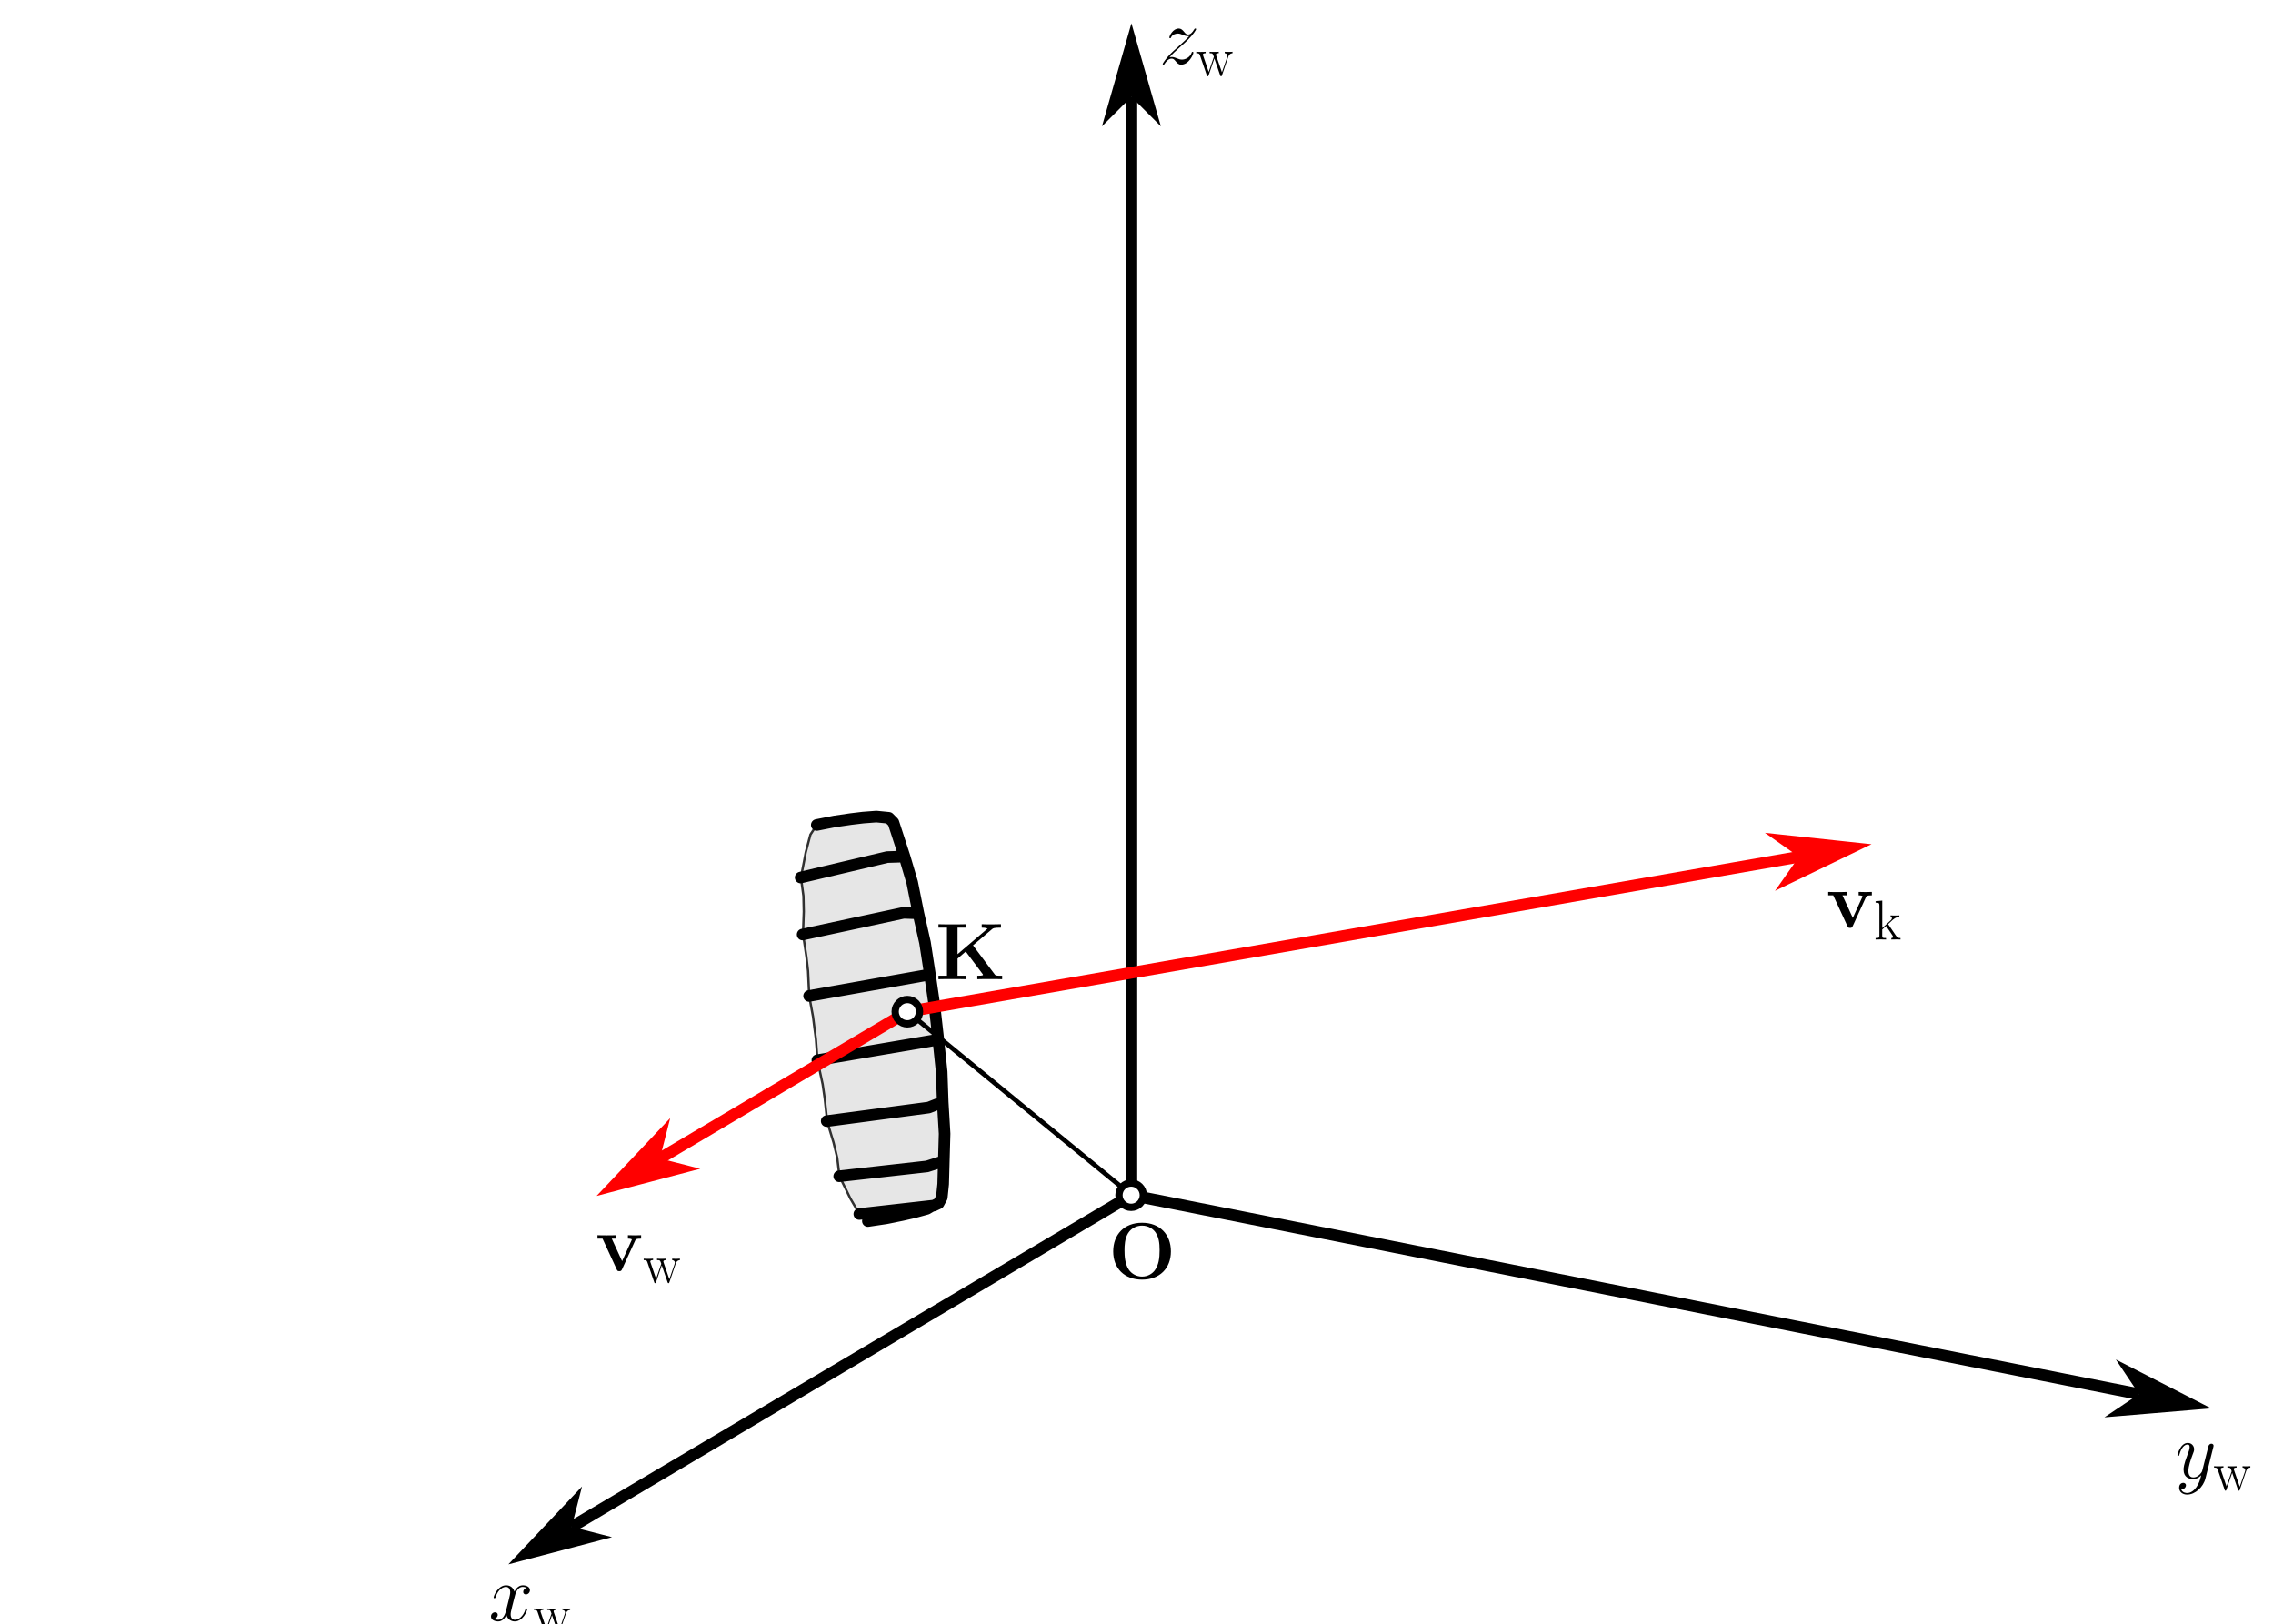
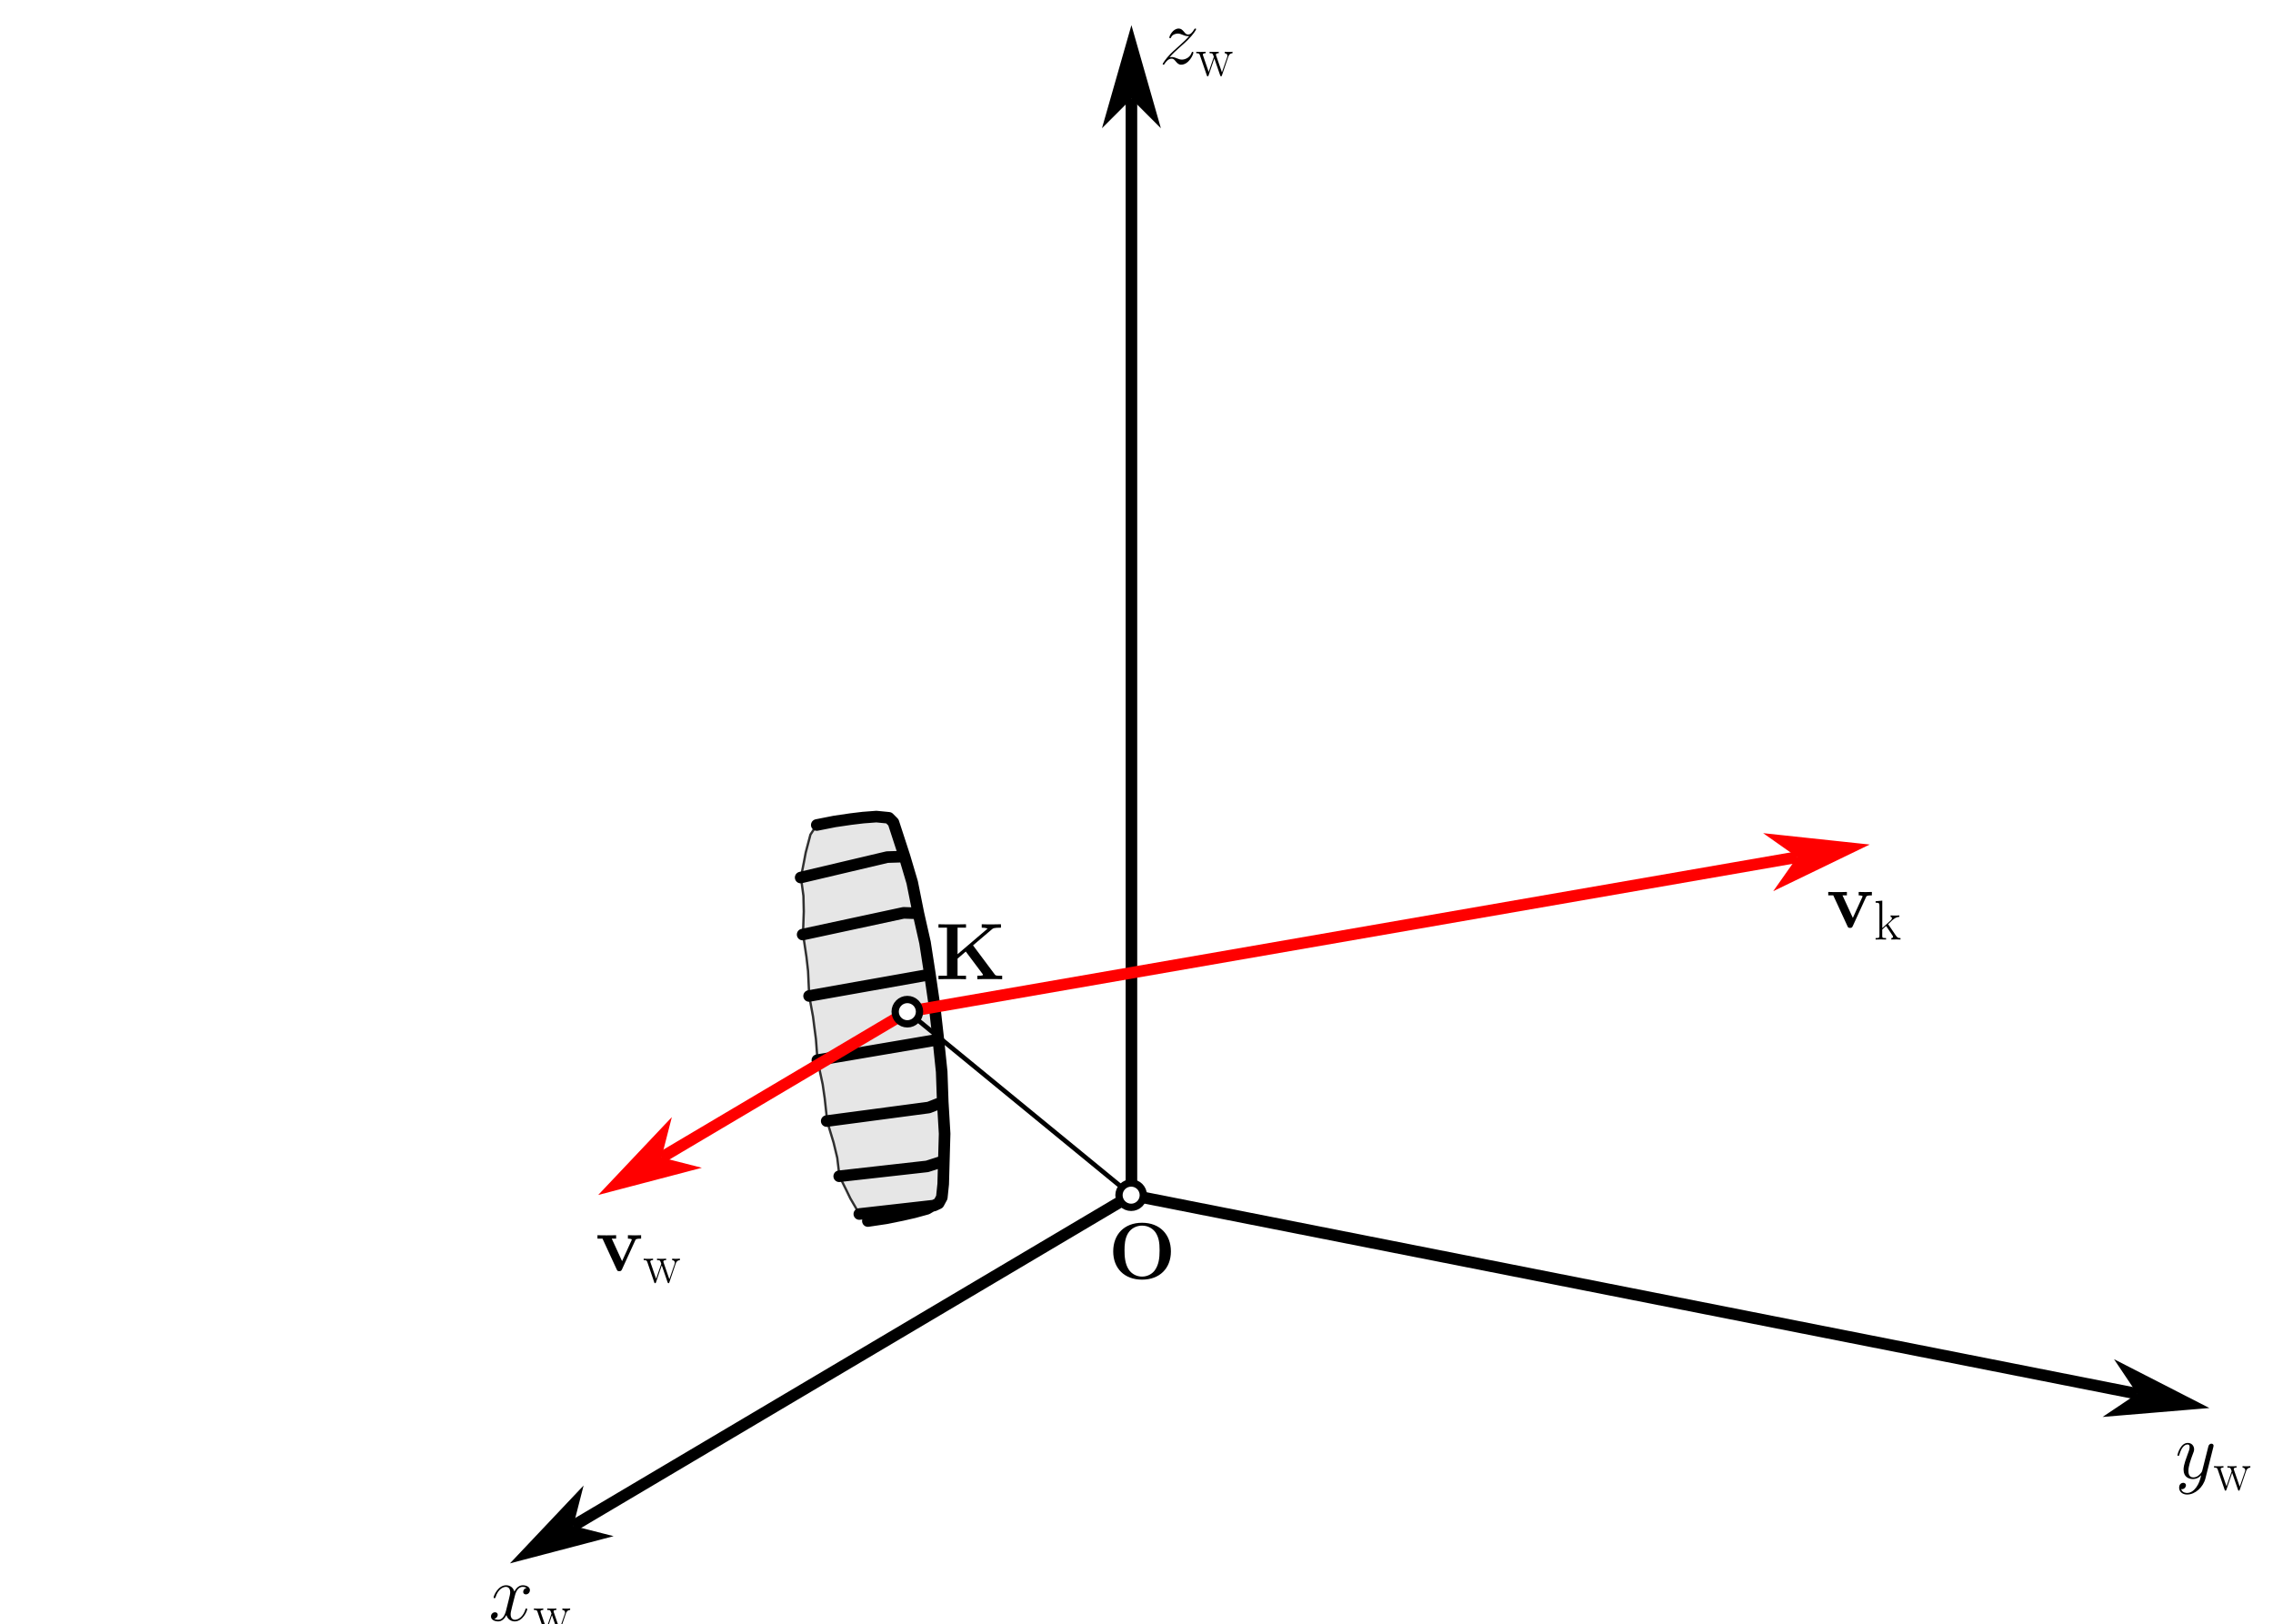
<svg xmlns="http://www.w3.org/2000/svg" xmlns:xlink="http://www.w3.org/1999/xlink" width="735pt" height="525pt" version="1.1" viewBox="0 0 735 525">
  <defs>
    <g id="h">
      <path d="m20.266-8.812c0-5.484-3.578-9.266-9.328-9.266-5.781 0-9.328 3.797-9.328 9.266s3.625 9.125 9.328 9.125c5.688 0 9.328-3.656 9.328-9.125zm-3.656-0.359c0 2.562-0.281 4.719-1.578 6.5-0.656 0.891-2.078 2-4.094 2-1.688 0-3.328-0.812-4.312-2.281-1.234-1.891-1.359-4.328-1.359-6.219 0-1.578 0.078-3.75 1.141-5.516 1.125-1.812 3-2.469 4.531-2.469 2.094 0 3.641 1.125 4.406 2.281 0.953 1.5 1.266 3.109 1.266 5.703z" />
    </g>
    <g id="g">
      <path d="m21.578 0v-1.109h-0.703c-1.391 0-1.5-0.141-1.75-0.5l-6.969-9.328 6.156-5.234c0.344-0.281 0.578-0.484 2.875-0.484v-1.109l-2.766 0.047c-0.781 0-2.797 0-3.453-0.047v1.109c0.578 0 1.203 0.031 1.875 0.281v0.031l-9.688 8.266v-8.578h2.734v-1.109c-0.75 0.047-3.516 0.047-4.453 0.047s-3.703 0-4.453-0.047v1.109h2.75v15.547h-2.75v1.109c0.75-0.047 3.516-0.047 4.453-0.047s3.703 0 4.453 0.047v-1.109h-2.734v-5.547l2.656-2.281 5.422 7.234c0.047 0.078 0.156 0.203 0.156 0.297 0 0.297-1.266 0.297-1.844 0.297v1.109c0.828-0.047 3.234-0.047 4.219-0.047 0.781 0 3.219 0 3.812 0.047z" />
    </g>
    <g id="b">
      <path d="m14.734-10.391v-1.109c-0.922 0.047-0.984 0.047-2.047 0.047l-2.219-0.047v1.109c0.703 0 1.266 0.125 1.266 0.312 0 0 0 0.047-0.125 0.312l-3.031 6.656-3.344-7.281h1.422v-1.109c-0.594 0.047-2.406 0.047-3.109 0.047-0.75 0-2.25 0-2.922-0.047v1.109h1.625l4.562 9.891c0.234 0.5 0.281 0.625 0.875 0.625 0.422 0 0.625-0.047 0.859-0.562l4.281-9.359c0.172-0.391 0.281-0.594 1.906-0.594z" />
    </g>
    <g id="f">
      <path d="m12.438-3.703c0-0.125-0.109-0.234-0.266-0.234-0.234 0-0.25 0.125-0.328 0.344-0.703 2.266-2.203 3.328-3.375 3.328-0.906 0-1.391-0.672-1.391-1.734 0-0.562 0.094-0.984 0.516-2.688l0.906-3.531c0.391-1.547 1.266-2.688 2.453-2.688 0 0 0.781 0 1.328 0.344-0.828 0.141-1.141 0.766-1.141 1.266 0 0.625 0.484 0.828 0.859 0.828 0.766 0 1.312-0.672 1.312-1.375 0-1.094-1.234-1.578-2.328-1.578-1.578 0-2.469 1.547-2.688 2.047-0.609-1.953-2.203-2.047-2.672-2.047-2.641 0-4.047 3.391-4.047 3.953 0 0.109 0.109 0.234 0.281 0.234 0.219 0 0.266-0.156 0.312-0.25 0.891-2.875 2.625-3.422 3.375-3.422 1.156 0 1.391 1.094 1.391 1.703 0 0.578-0.156 1.172-0.453 2.422l-0.891 3.547c-0.391 1.547-1.141 2.969-2.516 2.969-0.125 0-0.766 0-1.312-0.328 0.922-0.188 1.141-0.953 1.141-1.266 0-0.531-0.391-0.828-0.891-0.828-0.609 0-1.297 0.531-1.297 1.359 0 1.094 1.219 1.594 2.344 1.594 1.234 0 2.125-0.984 2.656-2.047 0.422 1.516 1.719 2.047 2.672 2.047 2.641 0 4.047-3.406 4.047-3.969z" />
    </g>
    <g id="e">
      <path d="m12.312-10.078c0.016-0.125 0.078-0.281 0.078-0.438 0-0.391-0.312-0.656-0.703-0.656-0.234 0-0.781 0.109-0.984 0.891l-1.922 7.609c-0.125 0.469-0.125 0.516-0.328 0.812-0.531 0.719-1.375 1.594-2.625 1.594-1.453 0-1.578-1.422-1.578-2.125 0-1.469 0.703-3.469 1.391-5.328 0.297-0.75 0.453-1.109 0.453-1.641 0-1.078-0.781-2.062-2.047-2.062-2.391 0-3.344 3.75-3.344 3.953 0 0.109 0.094 0.234 0.281 0.234 0.234 0 0.266-0.094 0.359-0.453 0.625-2.188 1.609-3.219 2.625-3.219 0.234 0 0.672 0 0.672 0.859 0 0.672-0.281 1.422-0.672 2.406-1.281 3.391-1.281 4.25-1.281 4.875 0 2.453 1.766 3.031 3.062 3.031 0.75 0 1.688-0.234 2.594-1.203l0.031 0.031c-0.391 1.531-0.656 2.531-1.562 3.812-0.703 0.984-1.703 1.859-2.984 1.859-0.312 0-1.547-0.047-1.938-1.25 0.078 0.031 0.266 0.031 0.266 0.031 0.766 0 1.297-0.672 1.297-1.266s-0.5-0.797-0.891-0.797c-0.406 0-1.312 0.297-1.312 1.578 0 1.312 1.109 2.219 2.578 2.219 2.594 0 5.219-2.375 5.938-5.25z" />
    </g>
    <g id="d">
      <path d="m11.031-3.625c0-0.109-0.016-0.266-0.281-0.266-0.203 0-0.234 0.109-0.312 0.375-0.562 1.516-2.094 2.141-3.109 2.141-0.547 0-1.062-0.172-1.609-0.406-1.031-0.422-1.312-0.422-1.656-0.422-0.25 0-0.547 0-0.766 0.109 1.109-1.281 2.016-2.078 3.312-3.25 1.547-1.344 2.219-1.984 2.594-2.375 1.812-1.781 2.719-3.297 2.719-3.5s-0.266-0.203-0.266-0.203c-0.188 0-0.234 0.094-0.359 0.281-0.656 1.109-1.266 1.656-1.938 1.656-0.547 0-0.844-0.234-1.328-0.859-0.547-0.641-0.984-1.078-1.734-1.078-1.891 0-3.031 2.359-3.031 2.906 0 0.062 0.031 0.219 0.25 0.219s0.234-0.094 0.312-0.281c0.453-1.031 1.688-1.219 2.188-1.219 0.531 0 1.062 0.188 1.594 0.422 0.984 0.406 1.406 0.406 1.672 0.406 0.172 0 0.281 0 0.406-0.016-0.859 1-2.25 2.25-3.422 3.312-1.656 1.453-2.094 1.922-2.609 2.406-1.578 1.609-2.547 3.141-2.547 3.312 0 0.156 0.141 0.219 0.297 0.219 0.141 0 0.172-0.031 0.359-0.344 0.406-0.641 1.234-1.609 2.203-1.609 0.531 0 0.797 0.188 1.312 0.828 0.5 0.578 0.938 1.125 1.766 1.125 2.531 0 3.984-3.297 3.984-3.891z" />
    </g>
    <g id="a">
      <path d="m11.906-7.328v-0.469c-0.359 0.016-0.719 0.047-1.078 0.047s-1.125 0-1.438-0.047v0.469c0.562 0.047 0.875 0.375 0.875 0.828 0 0.125-0.047 0.281-0.078 0.406l-1.703 4.938-1.844-5.344c-0.047-0.141-0.094-0.281-0.094-0.344 0-0.484 0.609-0.484 0.906-0.484v-0.469c-0.422 0.047-1.188 0.047-1.609 0.047-0.453 0-0.938 0-1.344-0.047v0.469c0.984 0 0.984 0.047 1.375 1.188l-1.672 4.859-1.797-5.25c-0.094-0.234-0.094-0.266-0.094-0.312 0-0.484 0.625-0.484 0.906-0.484v-0.469c-0.422 0.047-1.188 0.047-1.641 0.047-0.406 0-1.016 0-1.391-0.047v0.469c0.797 0 0.984 0.062 1.188 0.656l2.234 6.531c0.062 0.234 0.125 0.281 0.266 0.281 0.125 0 0.203-0.031 0.297-0.297l1.859-5.484 1.891 5.484c0.094 0.266 0.156 0.297 0.281 0.297 0.156 0 0.203-0.047 0.281-0.281l2.062-6.062c0.359-1.062 1.094-1.094 1.359-1.125z" />
    </g>
    <g id="c">
      <path d="m8.609 0v-0.469c-0.859 0-1.047-0.172-1.594-0.969l-2.281-3.344c-0.016-0.047-0.109-0.156-0.109-0.203l1.453-1.359c1.031-0.875 1.672-0.953 2.156-0.984v-0.469c-0.109 0-0.172 0.016-0.172 0.016l-0.891 0.031c-0.5 0-1.281 0-1.766-0.047v0.469c0.25 0.031 0.438 0.172 0.438 0.422 0 0.359-0.391 0.703-0.391 0.703l-2.734 2.5v-8.875l-2.156 0.203v0.469c1.062 0 1.234 0.109 1.234 0.984v9.672c0 0.688-0.078 0.781-1.234 0.781v0.469c0.438-0.031 1.234-0.031 1.688-0.031s1.25 0 1.688 0.031v-0.469c-1.172 0-1.234-0.078-1.234-0.781v-2l1.25-1.141 1.828 2.719c0.219 0.328 0.406 0.578 0.406 0.812 0 0.328-0.328 0.391-0.547 0.391v0.469c0.438-0.031 1.203-0.031 1.656-0.031z" />
    </g>
  </defs>
  <rect x="-73.5" y="-52.5" width="882" height="630" fill="#fff" />
  <path d="m105 0h525v525h-525z" fill="#fff" />
  <path d="m365.86 386.43-72.375-59.328" fill="none" stroke="#000" stroke-linejoin="round" stroke-width="1.5" />
  <path d="m264.11 266.74 5.828-1.152 5.238-0.766 3.898-0.469 4.312-0.328 4.031 0.398 1.477 1.48 1.52 3.988 2.129 6.812 2.426 8.602 2.098 9.355 2.047 10.102 1.66 10.195 1.457 10.621 1.289 10.648 0.984 10.312 0.594 10.355 0.355 9.656-0.148 9.051-0.312 7.234-0.449 4.332-1.039 1.914-3.75 1.754-4.207 1.152-3.844 0.875-5.203 1.051-5.863 0.875-2.742-2.273-2.93-5.031-1.227-2.539-2.285-4.606-0.727-6.012-1.184-4.91-2.051-6.773-0.816-7.519-0.66-4.551-1.672-7.801-0.512-6.832-0.477-3.613-0.457-3.613-1.234-6.707-0.371-8.027-0.52-4.574-1.117-7.469 0.254-7.172-0.113-5.094-0.816-5.996 1.02-5.184 0.531-2.84 1.531-5.809 2.047-3.106 19.277-2.715" fill-opacity=".1" stroke="#000" stroke-linejoin="round" stroke-opacity=".8" stroke-width=".75" />
  <g>
    <use x="358.36" y="413.431" xlink:href="#h" />
    <use x="302.485" y="316.599" xlink:href="#g" />
    <use x="158.045" y="523.98" xlink:href="#f" />
    <use x="172.458" y="527.865" xlink:href="#a" />
    <use x="703.396" y="477.952" xlink:href="#e" />
    <use x="715.762" y="481.838" xlink:href="#a" />
    <use x="374.857" y="20.652" xlink:href="#d" />
    <use x="386.639" y="24.538" xlink:href="#a" />
    <use x="590.559" y="299.888" xlink:href="#b" />
    <use x="605.939" y="303.774" xlink:href="#c" />
    <use x="192.576" y="410.874" xlink:href="#b" />
    <use x="207.956" y="414.76" xlink:href="#a" />
  </g>
  <path d="m269.94 265.59-5.828 1.152 5.828-1.152 5.238-0.766 3.898-0.469 4.312-0.328 2.375 0.234 1.656 0.164 1.477 1.48 3.598 11.043-5.609 0.176-27.98 6.609 27.98-6.609 5.609-0.176 2.477 8.359 2.004 10-4.781-0.16-32.652 7.019 32.652-7.019 4.781 0.16 2.141 9.461 1.594 10.32-39.082 6.938 39.082-6.938 1.523 10.492 1.191 10.547-39.121 6.648 39.121-6.648 1.082 10.414 0.34 9.77-4.527 1.781-32.996 4.379 32.996-4.379 4.527-1.781 0.609 10.242-0.254 8.836-5.41 1.738-28.422 3.188 28.422-3.188 5.41-1.738-0.207 7.449-0.449 4.332-1.039 1.914-1.539 0.719-24.098 2.719 23.531-2.656-1.645 0.973-4.207 1.152-3.844 0.875-5.203 1.051-5.863 0.875 5.863-0.875" fill="none" stroke="#000" stroke-linejoin="round" stroke-width="3.75" />
-   <path d="m365.86 386.43-181.06 107.26" fill="none" stroke="#000" stroke-linejoin="round" stroke-width="3.75" />
-   <path transform="matrix(1 -.5924 .5924 1 0 0)" d="m-80.855 446.48 6.453-6.455-22.584 6.453 22.584 6.453z" stroke="#000" stroke-width="1.721" />
-   <path d="m365.86 386.43 325.88 64.352" fill="none" stroke="#000" stroke-linejoin="round" stroke-width="3.75" />
-   <path transform="matrix(-1 -.19746 .19746 -1 0 0)" d="m-752.77-302.39 7.359-7.359-25.754 7.359 25.754 7.36z" stroke="#000" stroke-width="1.962" />
-   <path d="m365.86 386.43v-355.16" fill="none" stroke="#000" stroke-linejoin="round" stroke-width="3.75" />
-   <path transform="rotate(90)" d="m29.918-365.86 7.5-7.5-26.25 7.5 26.25 7.5z" stroke="#000" stroke-width="2" />
-   <path d="m293.48 327.1-80.152 47.484" fill="none" stroke="#f00" stroke-linejoin="round" stroke-width="3.75" />
-   <path transform="matrix(1 -.5924 .5924 1 0 0)" d="m-7.506 370.82 6.453-6.455-22.584 6.453 22.584 6.453z" fill="#f00" stroke="#f00" stroke-width="1.721" />
-   <path d="m293.48 327.1 288.32-50.078" fill="none" stroke="#f00" stroke-linejoin="round" stroke-width="3.75" />
-   <path transform="matrix(-1 .17369 -.17369 -1 0 0)" d="m-519.38-367 7.389-7.388-25.861 7.387 25.865 7.391z" fill="#f00" stroke="#f00" stroke-width="1.97" />
+   <path d="m365.86 386.43-180.54 106.95" fill="none" stroke="#000" stroke-linejoin="round" stroke-width="3.75" />
+   <path transform="matrix(1 -.5924 .5924 1 0 0)" d="m-80.335 446.48 6.453-6.455-22.584 6.453 22.584 6.453z" stroke="#000" stroke-width="1.721" />
+   <path d="m365.86 386.43 325.29 64.234" fill="none" stroke="#000" stroke-linejoin="round" stroke-width="3.75" />
+   <path transform="matrix(-1 -.19746 .19746 -1 0 0)" d="m-752.18-302.39 7.359-7.359-25.754 7.359 25.753 7.356z" stroke="#000" stroke-width="1.962" />
+   <path d="m365.86 386.43v-354.55" fill="none" stroke="#000" stroke-linejoin="round" stroke-width="3.75" />
+   <path transform="rotate(90)" d="m30.523-365.86 7.5-7.5-26.25 7.5 26.25 7.5z" stroke="#000" stroke-width="2" />
+   <path d="m293.48 327.1-79.633 47.176" fill="none" stroke="#f00" stroke-linejoin="round" stroke-width="3.75" />
+   <path transform="matrix(1 -.5924 .5924 1 0 0)" d="m-6.989 370.82 6.454-6.45-22.584 6.453 22.585 6.45z" fill="#f00" stroke="#f00" stroke-width="1.721" />
+   <path d="m293.48 327.1 287.72-49.973" fill="none" stroke="#f00" stroke-linejoin="round" stroke-width="3.75" />
+   <path transform="matrix(-1 .17369 -.17369 -1 0 0)" d="m-518.79-367 7.389-7.392-25.862 7.391 25.865 7.391z" fill="#f00" stroke="#f00" stroke-width="1.97" />
  <path d="m369.71 386.43c0 2.176-1.766 3.938-3.938 3.938s-3.938-1.762-3.938-3.938c0-2.172 1.766-3.938 3.938-3.938s3.938 1.766 3.938 3.938z" fill="#fff" stroke="#000" stroke-linejoin="round" stroke-width="2.362" />
  <path d="m297.34 327.1c0 2.176-1.766 3.938-3.938 3.938s-3.938-1.762-3.938-3.938c0-2.172 1.766-3.938 3.938-3.938s3.938 1.766 3.938 3.938z" fill="#fff" stroke="#000" stroke-linejoin="round" stroke-width="2.362" />
</svg>
